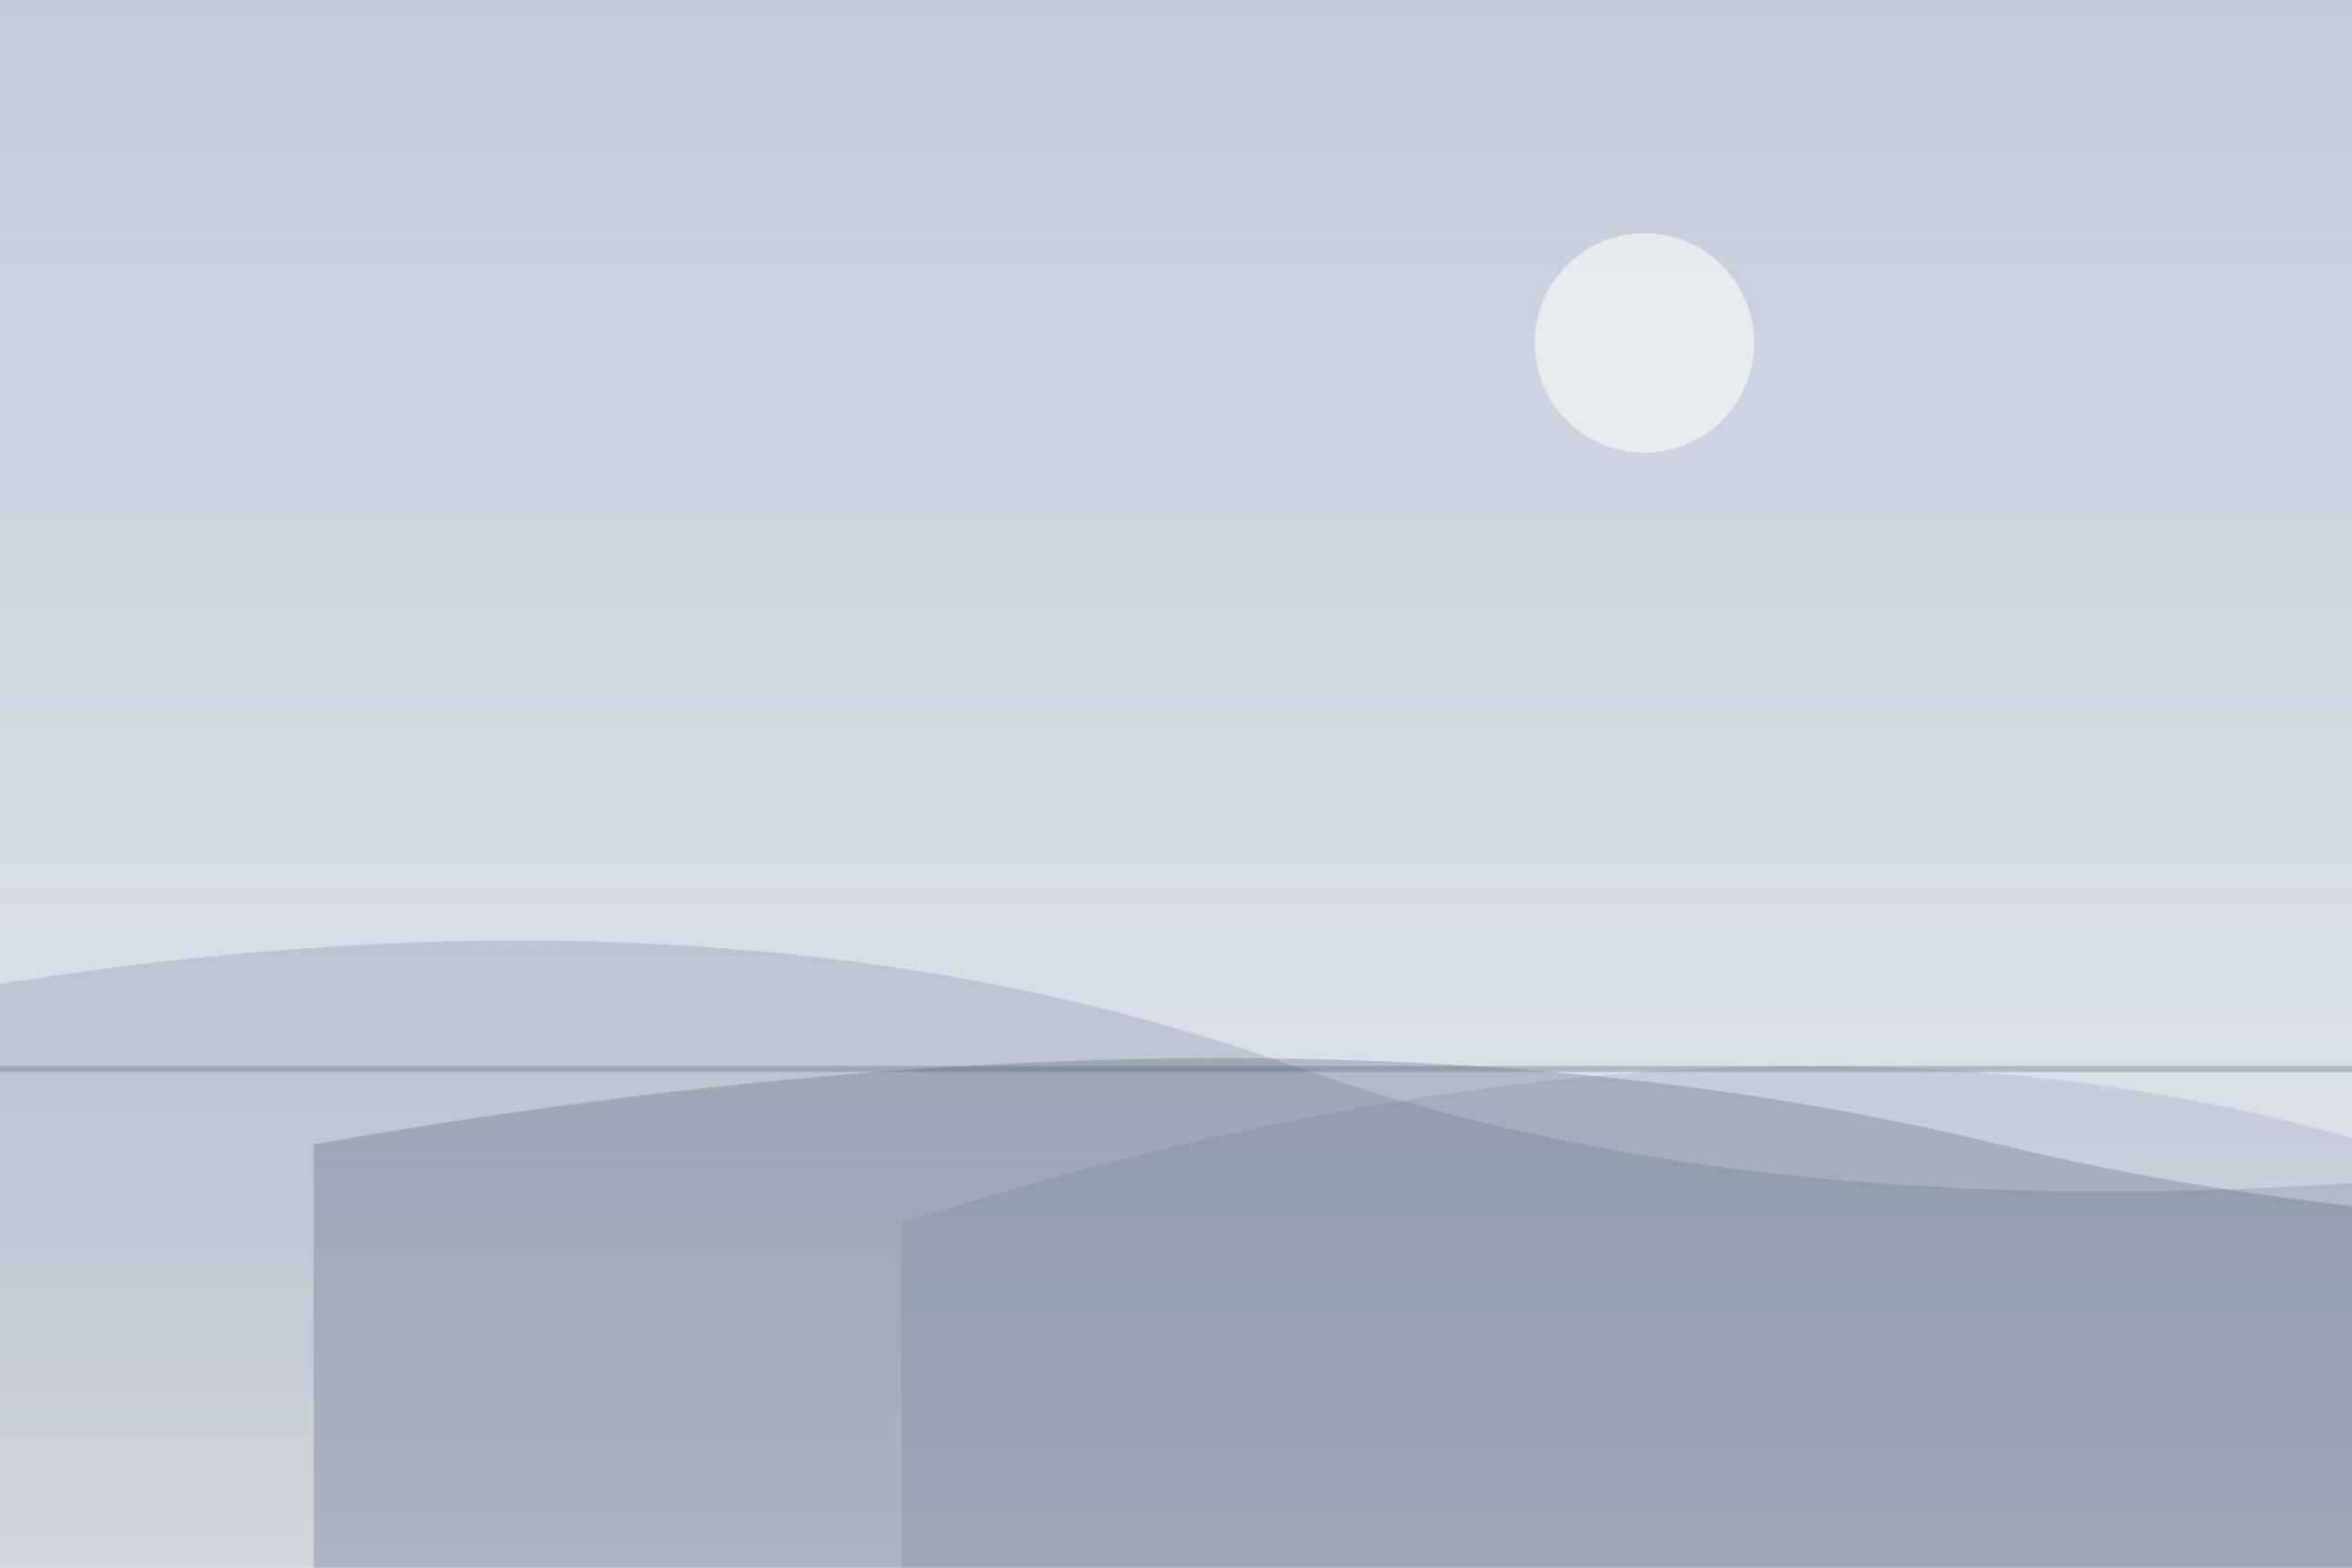
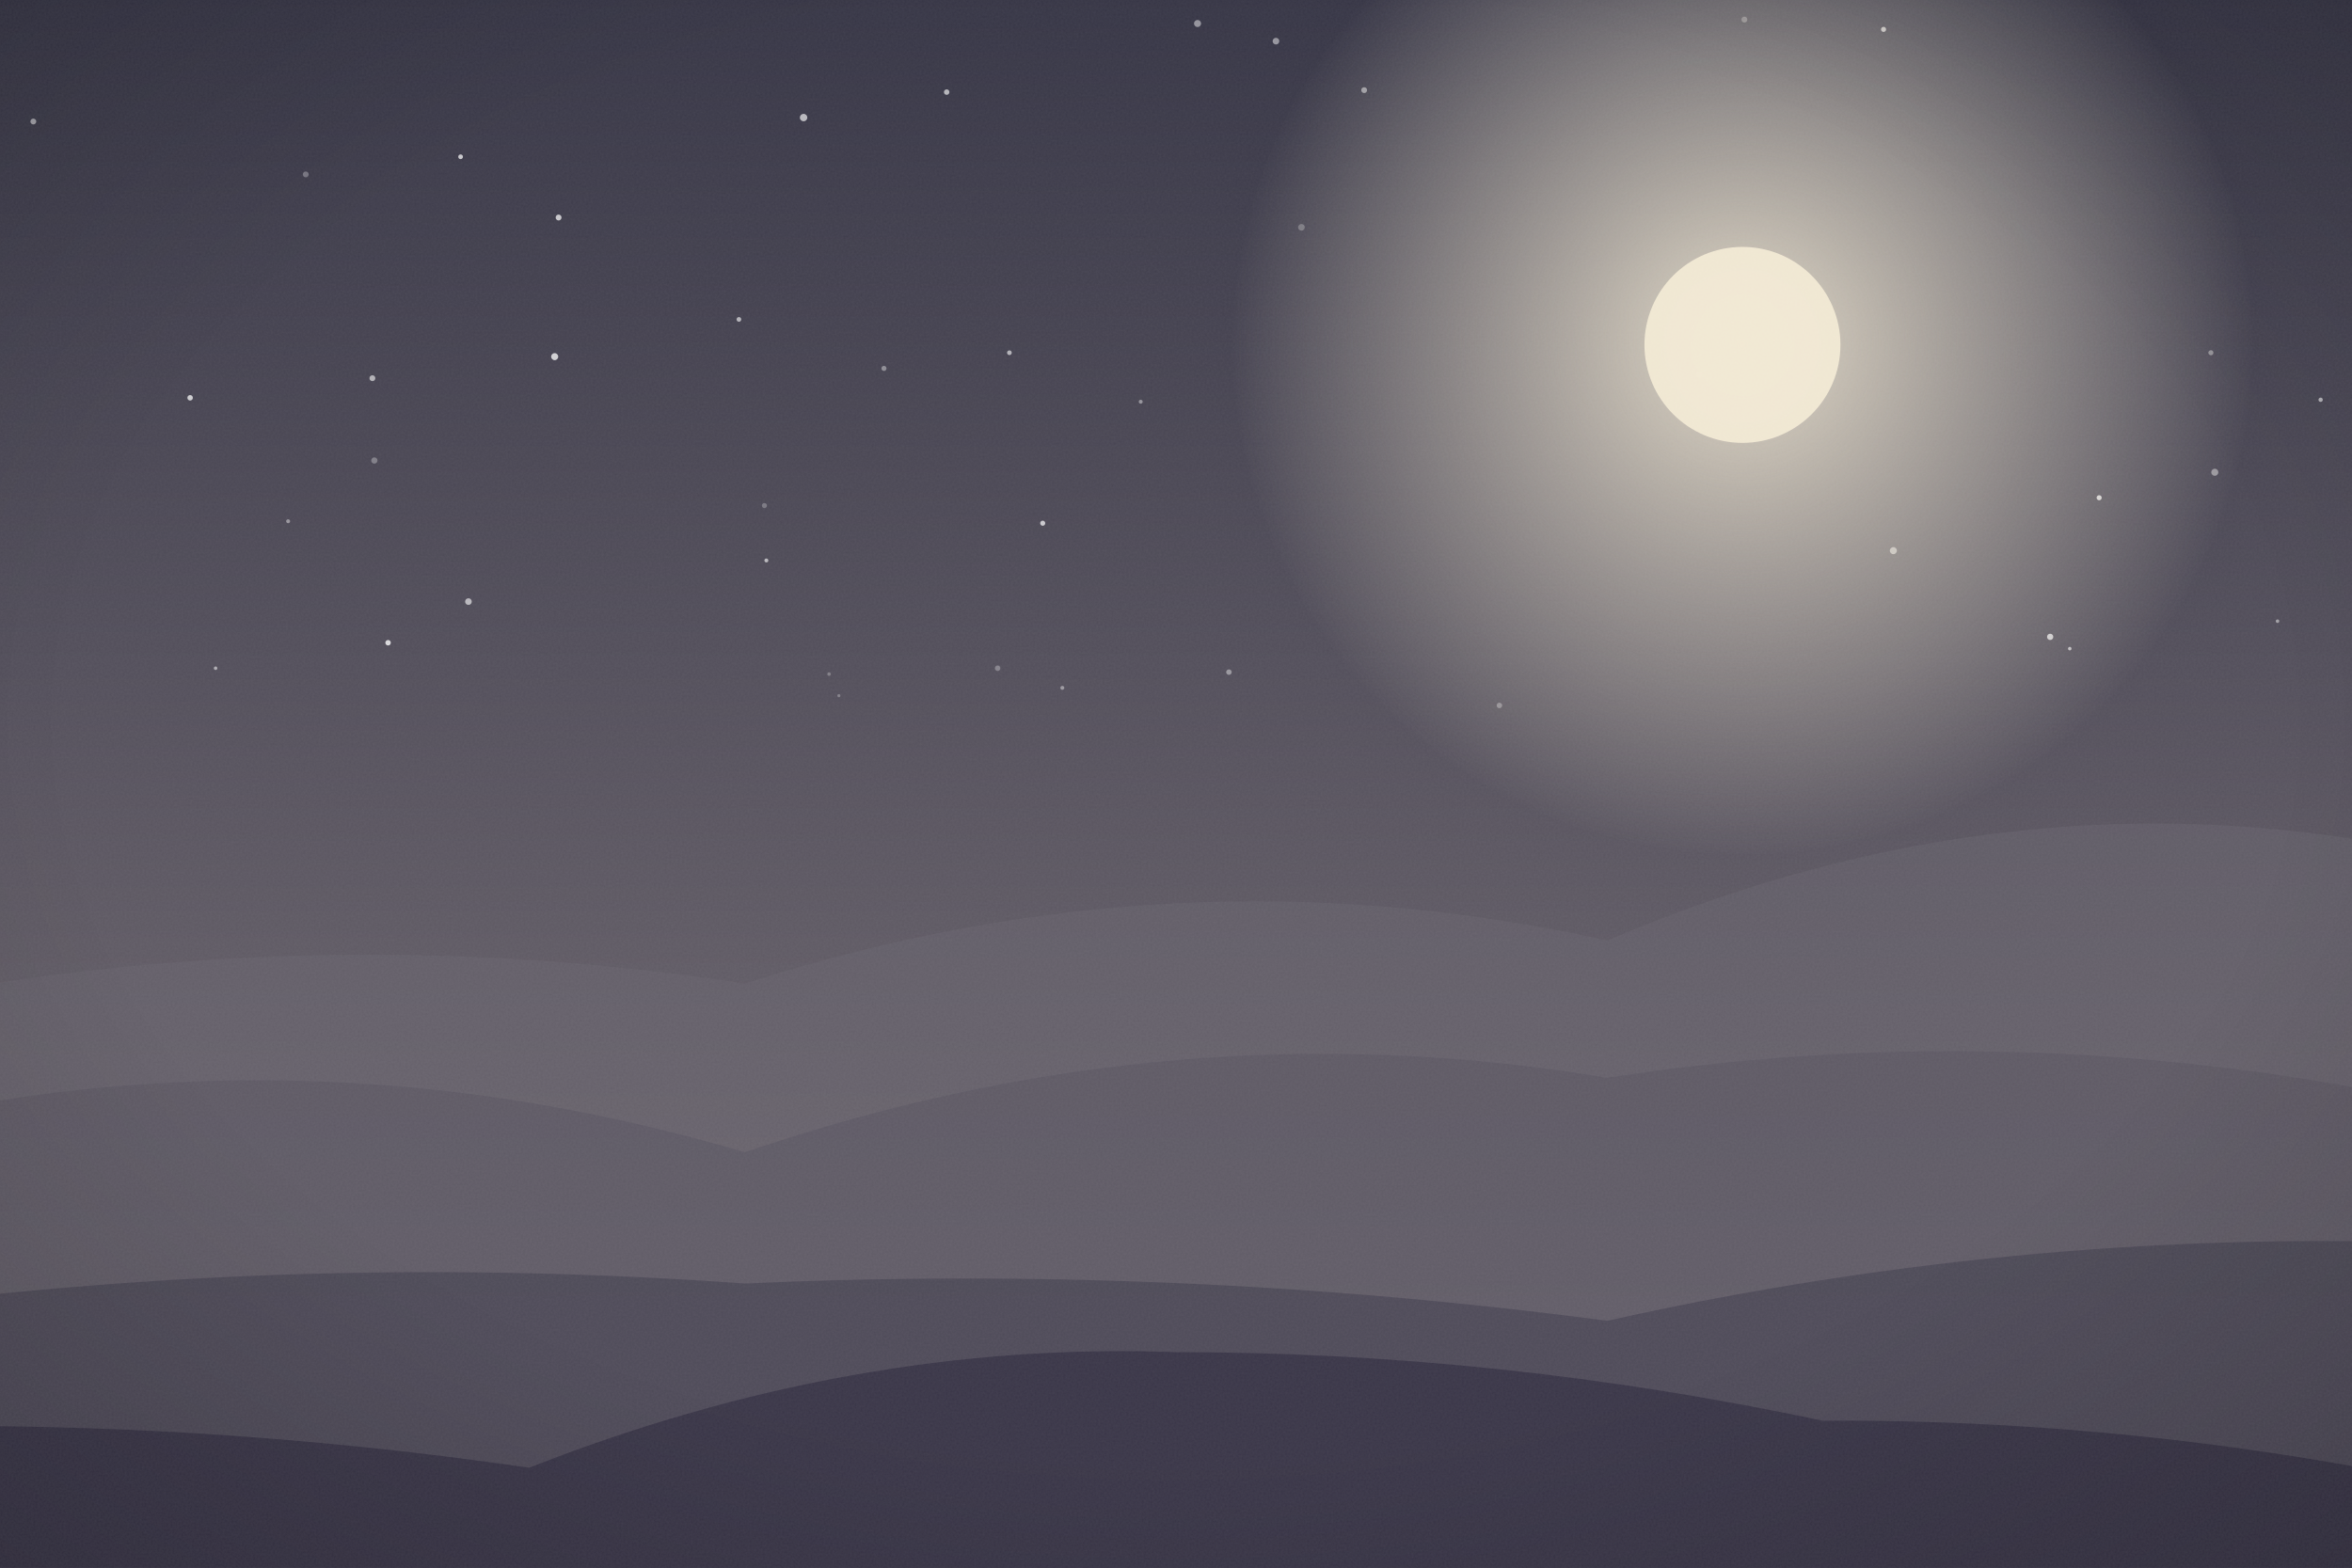
<svg xmlns="http://www.w3.org/2000/svg" viewBox="0 0 1200 800">
  <defs>
-     <linearGradient id="g" x1="0" y1="0" x2="0" y2="1">
-       <stop offset="0" stop-color="#C2CCD8" />
-       <stop offset=".62" stop-color="#C2CCD8" stop-opacity=".55" />
-       <stop offset="1" stop-color="#F2F4F8" />
+     <linearGradient id="sky" x1="0" y1="0" x2="0" y2="1">
+       <stop offset="0" stop-color="#363545" />
+       <stop offset=".72" stop-color="#67616A" />
+       <stop offset="1" stop-color="#8F8589" />
    </linearGradient>
+     <radialGradient id="glow">
+       <stop offset="0" stop-color="#F2E9D4" stop-opacity=".9" />
+       <stop offset="1" stop-color="#F2E9D4" stop-opacity="0" />
+     </radialGradient>
+     <radialGradient id="vig" cx=".5" cy=".46" r=".75">
+       <stop offset=".62" stop-color="#000" stop-opacity="0" />
+       <stop offset="1" stop-color="#000" stop-opacity=".18" />
+     </radialGradient>
+     <filter id="gr">
+       <feTurbulence type="fractalNoise" baseFrequency="0.9" numOctaves="2" stitchTiles="stitch" />
+       <feColorMatrix type="matrix" values="0 0 0 0 1 0 0 0 0 1 0 0 0 0 1 0 0 0 0.05 0" />
+     </filter>
  </defs>
-   <rect width="1200" height="800" fill="#F2F4F8" />
-   <rect width="1200" height="800" fill="url(#g)" />
-   <circle cx="839" cy="175" r="56" fill="#FFFFFF" opacity=".55" />
-   <rect y="544" width="1200" height="3" fill="#42526A" opacity=".28" />
-   <path d="M-200 544 Q 300 416 660 544 T 1600 544 V800 H-200 Z" fill="#42526A" opacity="0.18" />
-   <path d="M160 584 Q 660 496 1020 584 T 1960 584 V800 H160 Z" fill="#42526A" opacity="0.26" />
-   <path d="M460 624 Q 960 464 1320 624 T 2260 624 V800 H460 Z" fill="#42526A" opacity="0.13" />
+   <rect width="1200" height="800" fill="url(#sky)" />
+   <circle cx="1056" cy="331" r="0.9" fill="#FFF" opacity="0.61" />
+   <circle cx="198" cy="328" r="1.4" fill="#FFF" opacity="0.78" />
+   <circle cx="283" cy="182" r="1.8" fill="#FFF" opacity="0.75" />
+   <circle cx="532" cy="267" r="1.3" fill="#FFF" opacity="0.70" />
+   <circle cx="377" cy="163" r="1.2" fill="#FFF" opacity="0.60" />
+   <circle cx="235" cy="80" r="1.2" fill="#FFF" opacity="0.72" />
+   <circle cx="110" cy="341" r="0.9" fill="#FFF" opacity="0.53" />
+   <circle cx="1184" cy="204" r="1.1" fill="#FFF" opacity="0.57" />
+   <circle cx="515" cy="180" r="1.2" fill="#FFF" opacity="0.59" />
+   <circle cx="961" cy="15" r="1.3" fill="#FFF" opacity="0.68" />
+   <circle cx="912" cy="157" r="1.0" fill="#FFF" opacity="0.30" />
+   <circle cx="191" cy="235" r="1.6" fill="#FFF" opacity="0.30" />
+   <circle cx="651" cy="21" r="1.7" fill="#FFF" opacity="0.47" />
+   <circle cx="867" cy="191" r="1.7" fill="#FFF" opacity="0.58" />
+   <circle cx="627" cy="343" r="1.4" fill="#FFF" opacity="0.41" />
+   <circle cx="390" cy="258" r="1.3" fill="#FFF" opacity="0.26" />
+   <circle cx="890" cy="10" r="1.5" fill="#FFF" opacity="0.30" />
+   <circle cx="410" cy="60" r="1.9" fill="#FFF" opacity="0.64" />
+   <circle cx="428" cy="355" r="0.8" fill="#FFF" opacity="0.28" />
+   <circle cx="391" cy="286" r="1.0" fill="#FFF" opacity="0.61" />
+   <circle cx="190" cy="193" r="1.5" fill="#FFF" opacity="0.58" />
+   <circle cx="156" cy="89" r="1.5" fill="#FFF" opacity="0.30" />
+   <circle cx="423" cy="344" r="0.9" fill="#FFF" opacity="0.27" />
+   <circle cx="451" cy="188" r="1.3" fill="#FFF" opacity="0.39" />
+   <circle cx="483" cy="47" r="1.4" fill="#FFF" opacity="0.62" />
+   <circle cx="17" cy="62" r="1.5" fill="#FFF" opacity="0.52" />
+   <circle cx="1130" cy="241" r="1.8" fill="#FFF" opacity="0.42" />
+   <circle cx="765" cy="360" r="1.4" fill="#FFF" opacity="0.32" />
+   <circle cx="696" cy="46" r="1.5" fill="#FFF" opacity="0.48" />
+   <circle cx="509" cy="341" r="1.4" fill="#FFF" opacity="0.30" />
+   <circle cx="582" cy="205" r="1.0" fill="#FFF" opacity="0.42" />
+   <circle cx="664" cy="116" r="1.7" fill="#FFF" opacity="0.26" />
+   <circle cx="147" cy="266" r="1.0" fill="#FFF" opacity="0.42" />
+   <circle cx="1071" cy="254" r="1.3" fill="#FFF" opacity="0.74" />
+   <circle cx="1128" cy="180" r="1.3" fill="#FFF" opacity="0.38" />
+   <circle cx="966" cy="281" r="1.8" fill="#FFF" opacity="0.55" />
+   <circle cx="97" cy="203" r="1.4" fill="#FFF" opacity="0.73" />
+   <circle cx="239" cy="307" r="1.7" fill="#FFF" opacity="0.60" />
+   <circle cx="542" cy="351" r="1.0" fill="#FFF" opacity="0.42" />
+   <circle cx="611" cy="12" r="1.8" fill="#FFF" opacity="0.46" />
+   <circle cx="1046" cy="325" r="1.6" fill="#FFF" opacity="0.70" />
+   <circle cx="285" cy="111" r="1.5" fill="#FFF" opacity="0.71" />
+   <circle cx="1162" cy="317" r="0.9" fill="#FFF" opacity="0.47" />
+   <circle cx="889" cy="176" r="260" fill="url(#glow)" />
+   <circle cx="889" cy="176" r="50" fill="#F2E9D4" opacity=".95" />
+   <path d="M-60 512 Q160 468 380 502 Q600 431 820 480 Q1040 386 1260 440 V810 H-60 Z" fill="#68646D" opacity="0.50" />
+   <path d="M-60 573 Q160 523 380 588 Q600 513 820 550 Q1040 516 1260 567 V810 H-60 Z" fill="#5B5763" opacity="0.67" />
+   <path d="M-60 667 Q160 639 380 655 Q600 645 820 674 Q1040 625 1260 635 V810 H-60 Z" fill="#4B4756" opacity="0.83" />
+   <path d="M-60 728 Q105 725 270 749 Q435 684 600 690 Q765 690 930 725 Q1095 724 1260 760 V810 H-60 Z" fill="#3A3648" opacity="1.00" />
+   <rect width="1200" height="800" fill="url(#vig)" />
+   <rect width="1200" height="800" filter="url(#gr)" />
</svg>
